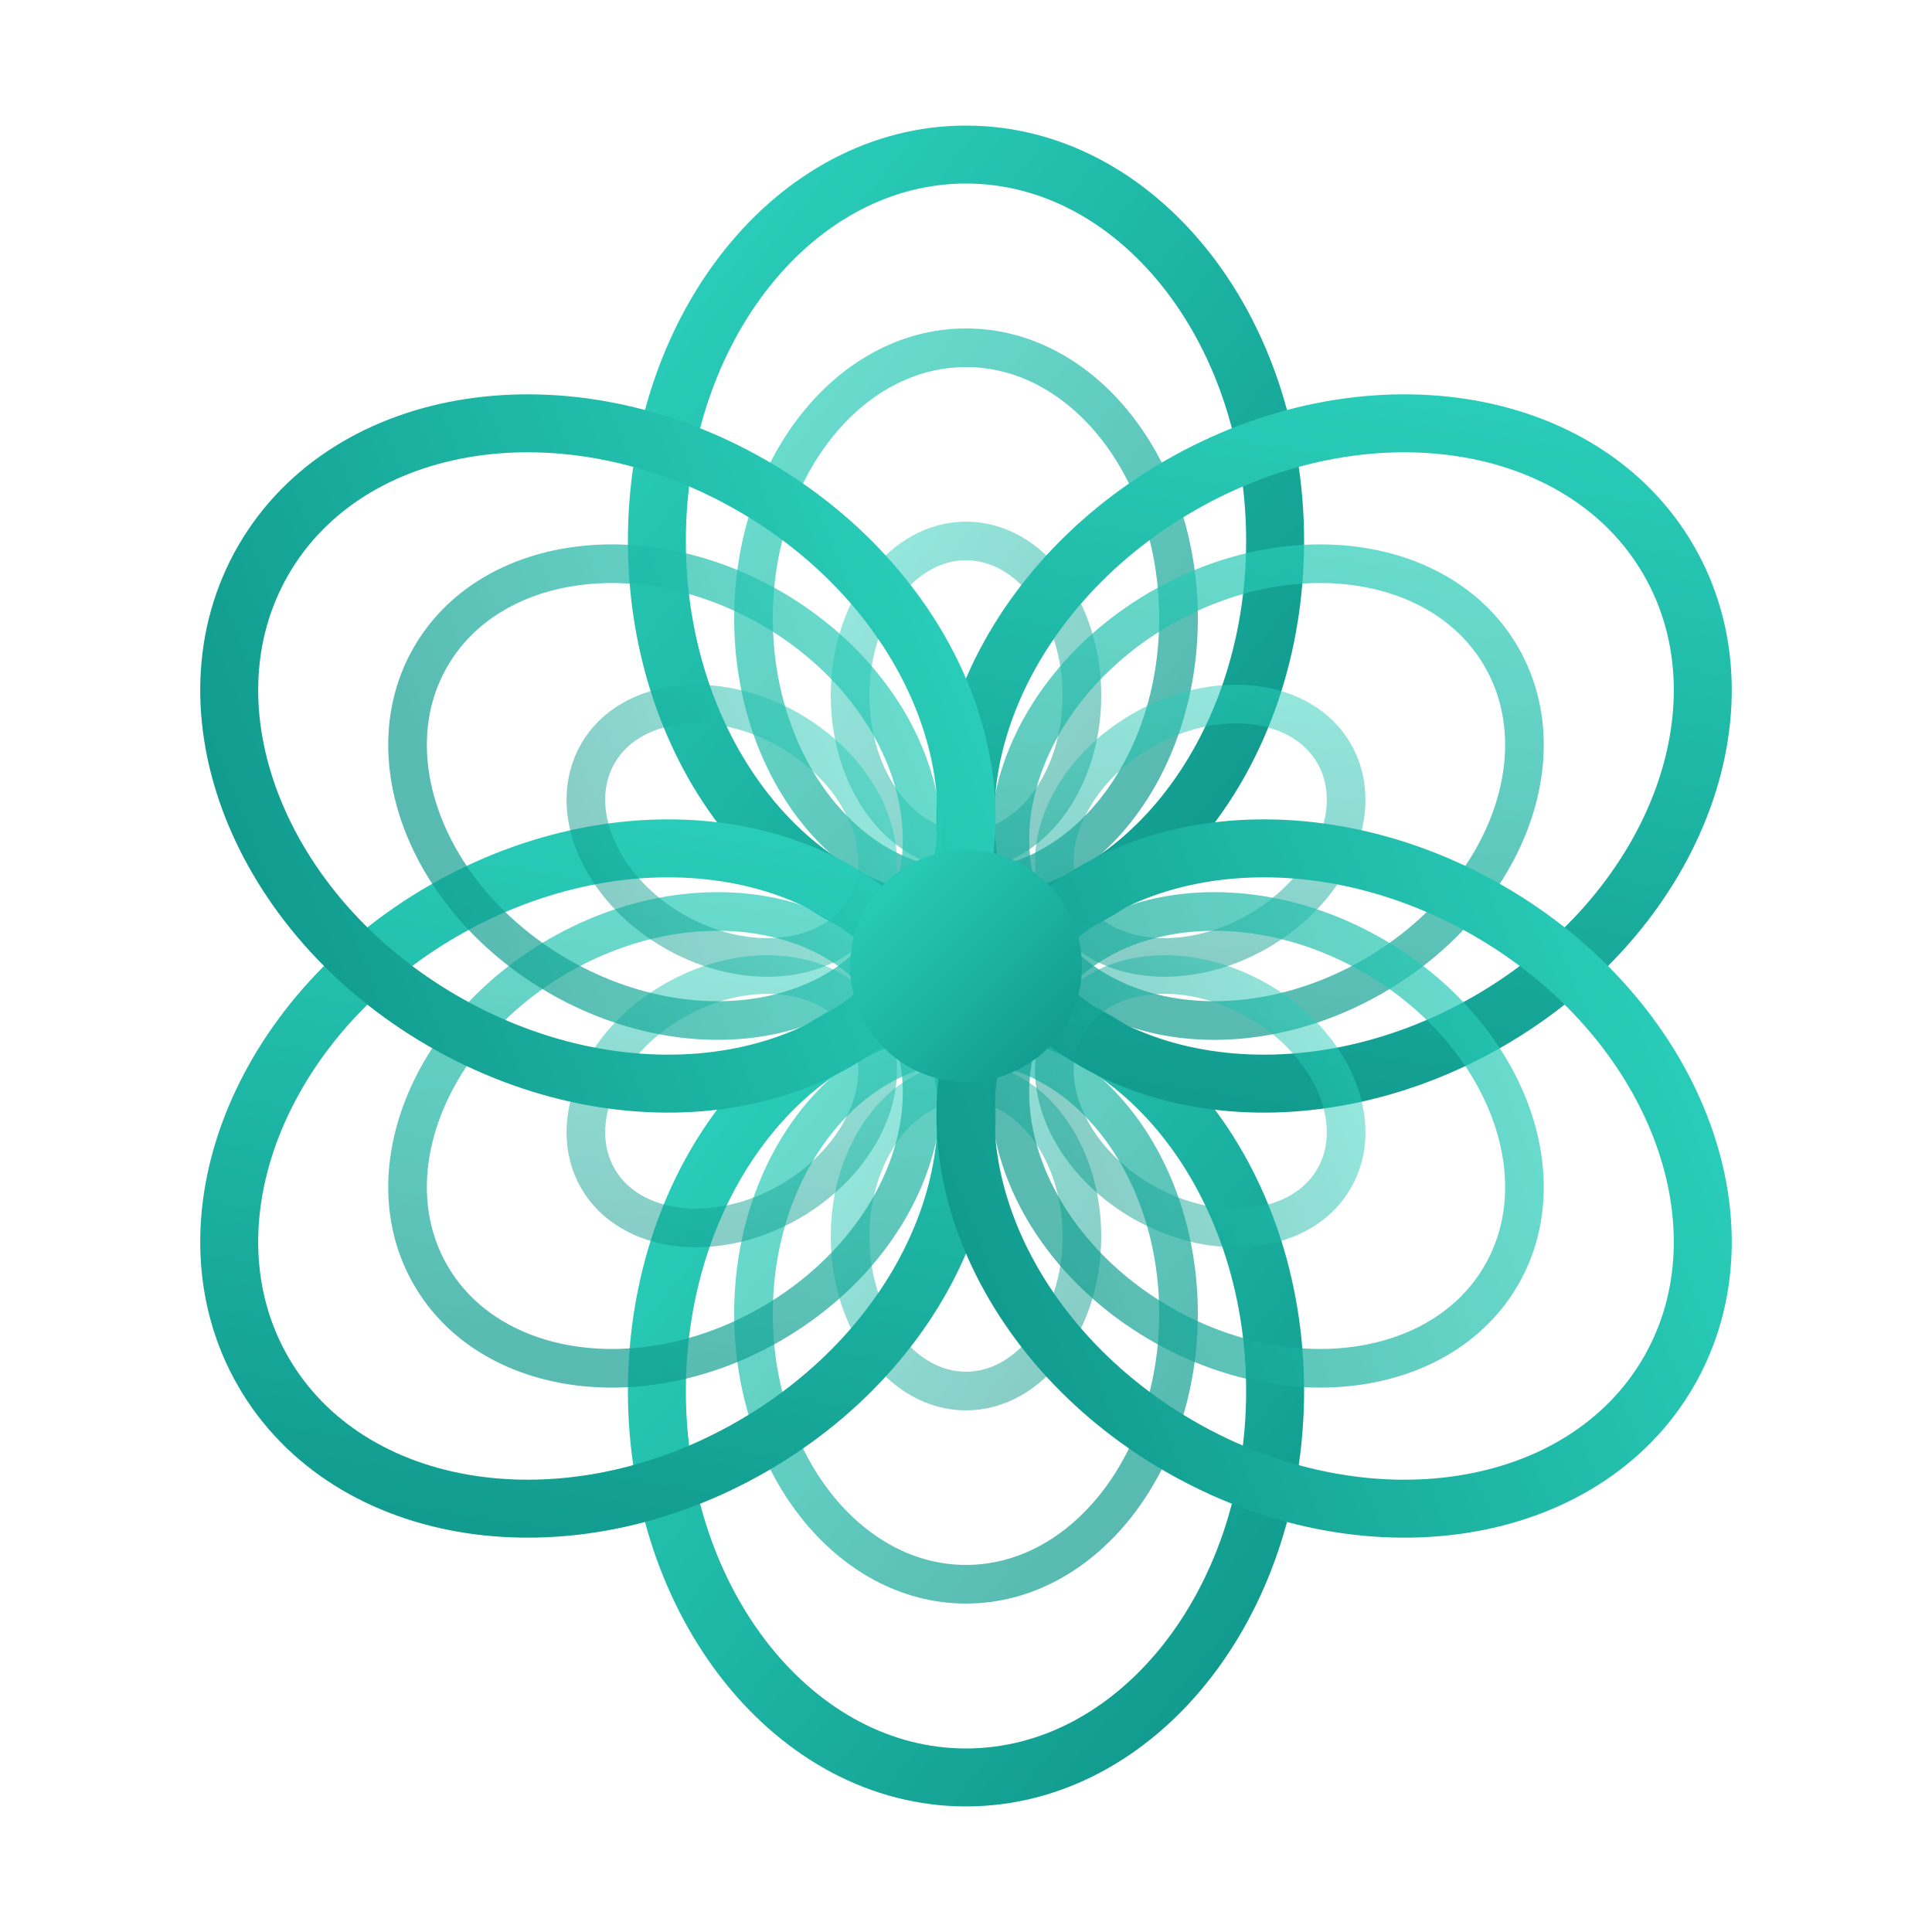
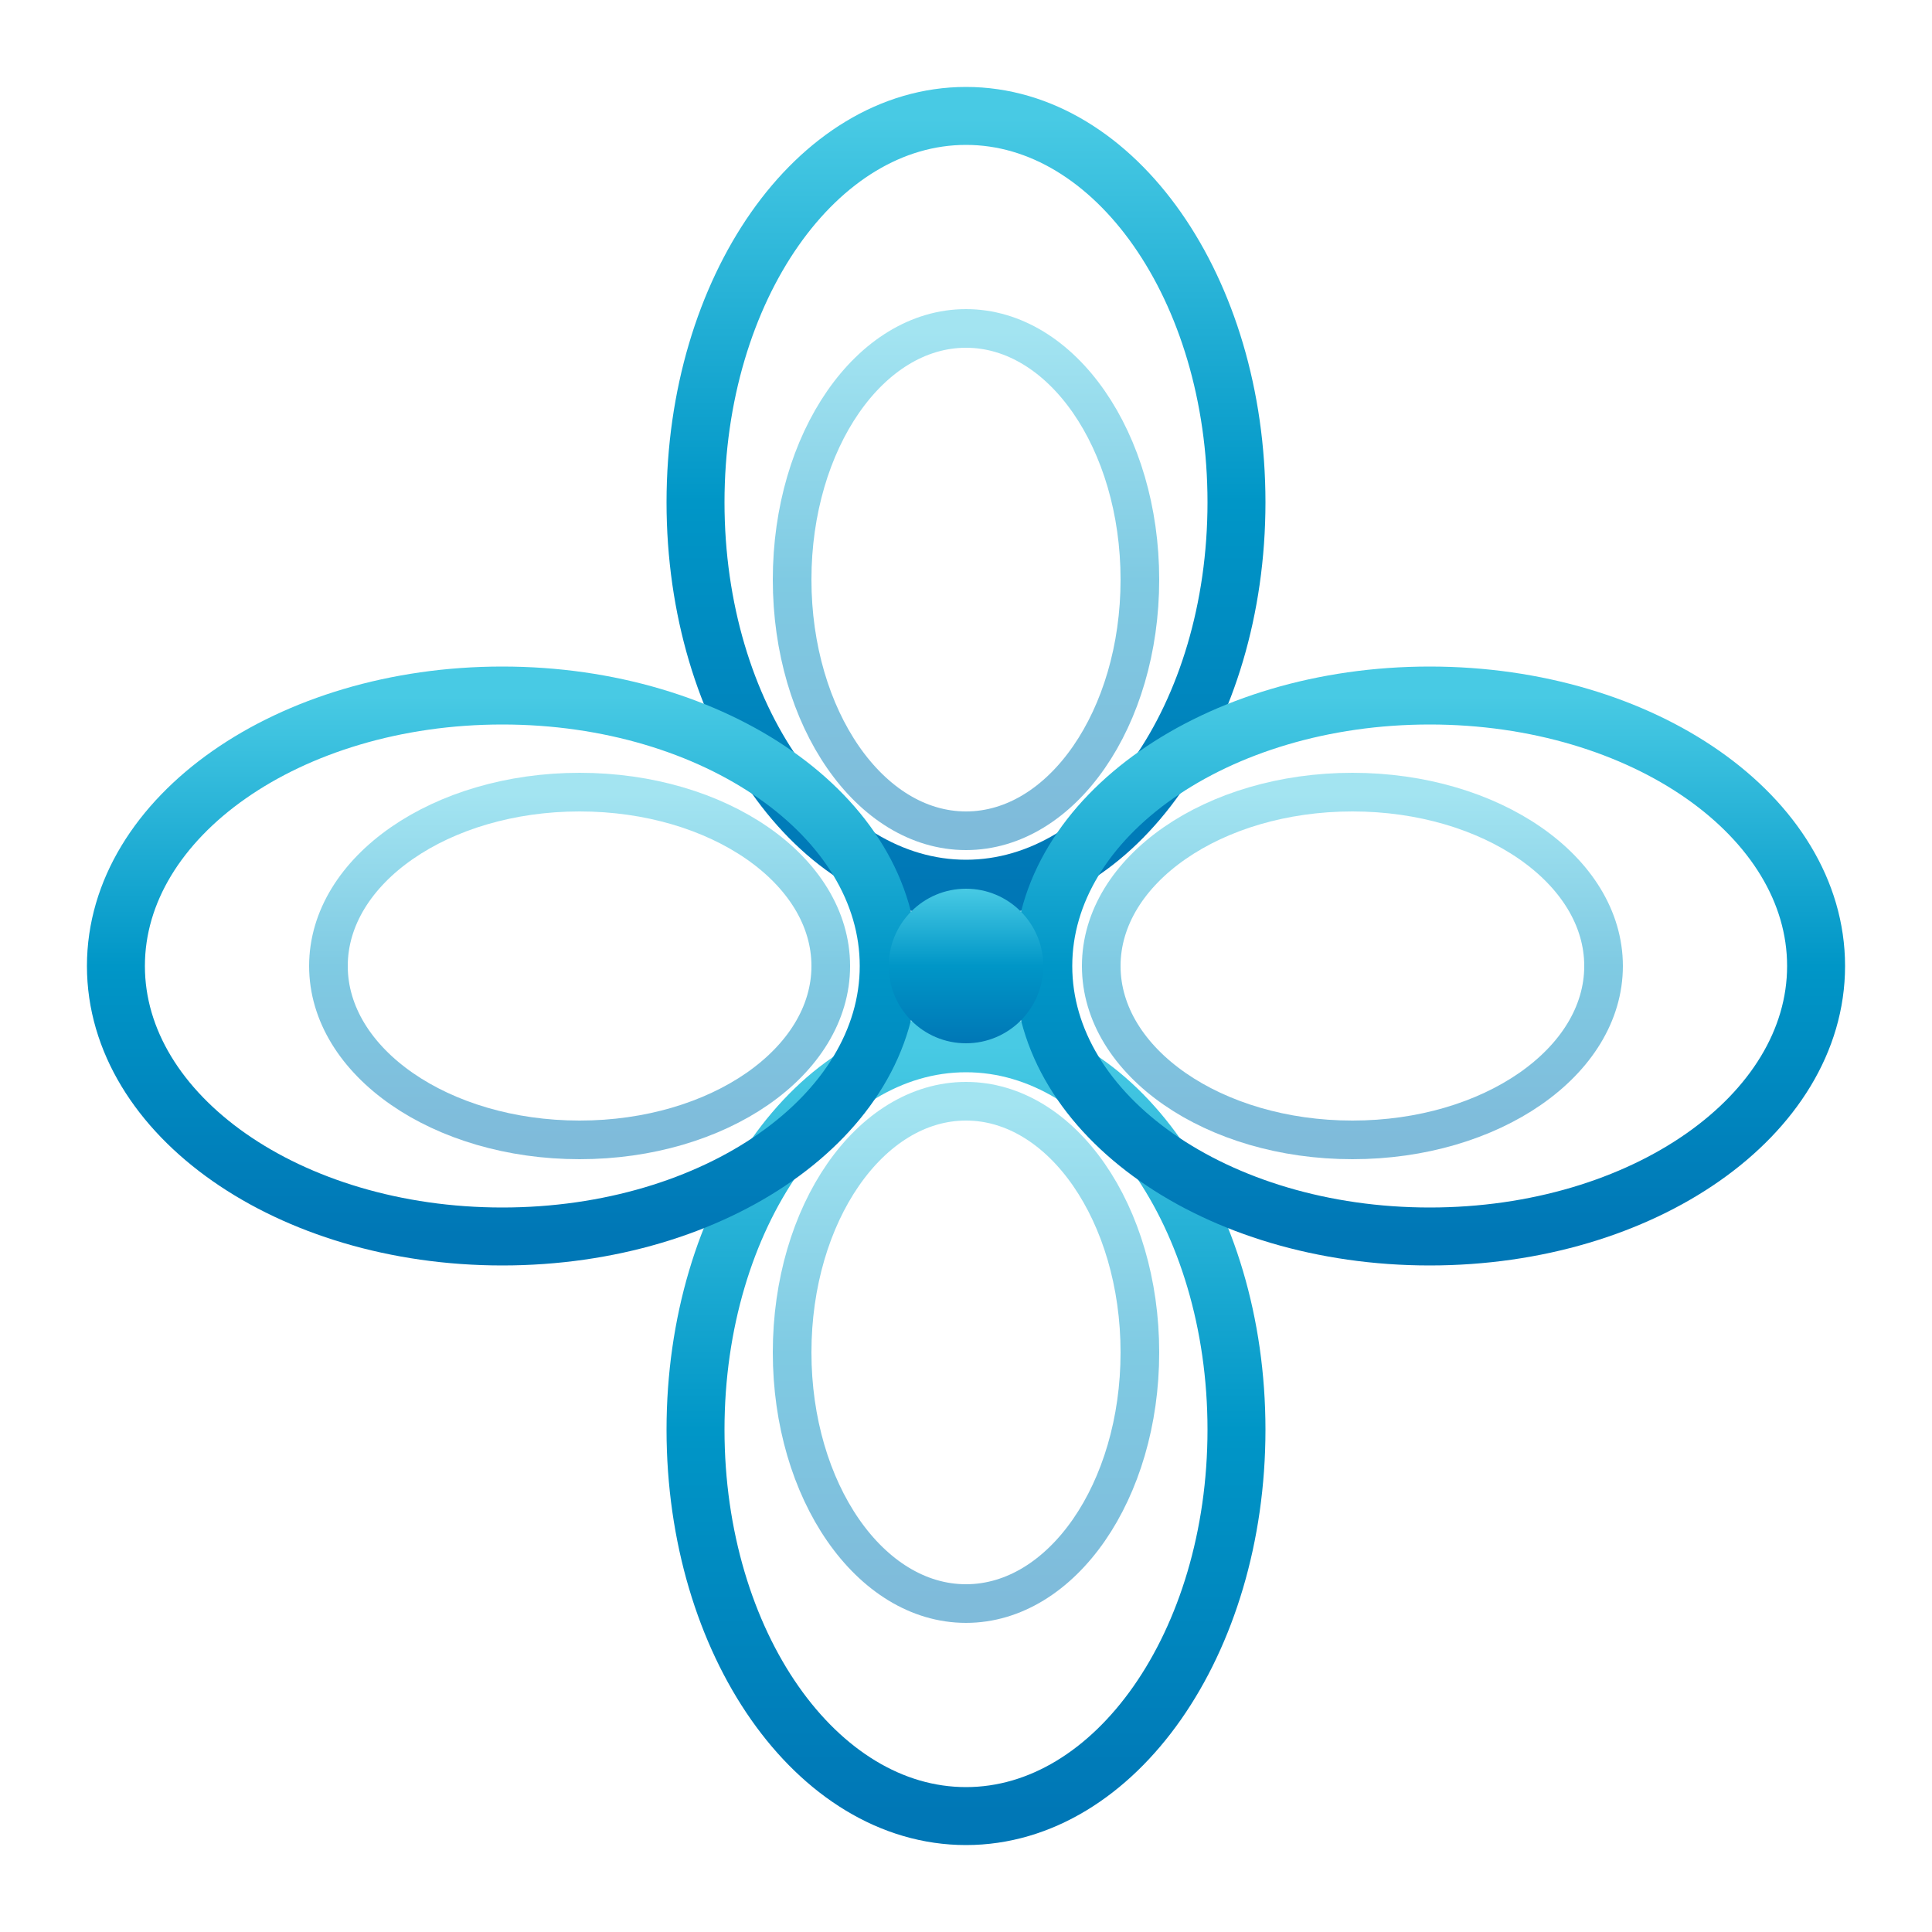
<svg xmlns="http://www.w3.org/2000/svg" width="64" height="64" viewBox="0 0 100 100" fill="none">
  <defs>
-     <linearGradient id="studioGradient" x1="0%" y1="0%" x2="100%" y2="100%">
-       <stop offset="0%" stop-color="#2dd4bf" />
-       <stop offset="100%" stop-color="#0d9488" />
+     <linearGradient id="studioGrad" x1="50%" y1="0%" x2="50%" y2="100%">
+       <stop offset="0%" stop-color="#48cae4" />
+       <stop offset="50%" stop-color="#0096c7" />
+       <stop offset="100%" stop-color="#0077b6" />
    </linearGradient>
-     <g id="dumbbell" stroke="url(#studioGradient)">
-       <ellipse cx="50" cy="28" rx="16" ry="20" fill="none" stroke-width="3" />
-       <ellipse cx="50" cy="72" rx="16" ry="20" fill="none" stroke-width="3" />
-       <ellipse cx="50" cy="32" rx="11" ry="14" fill="none" stroke-width="2" opacity="0.7" />
-       <ellipse cx="50" cy="68" rx="11" ry="14" fill="none" stroke-width="2" opacity="0.7" />
-       <ellipse cx="50" cy="36" rx="6" ry="8" fill="none" stroke-width="2" opacity="0.5" />
-       <ellipse cx="50" cy="64" rx="6" ry="8" fill="none" stroke-width="2" opacity="0.5" />
-     </g>
  </defs>
-   <use href="#dumbbell" transform="rotate(0 50 50)" />
-   <use href="#dumbbell" transform="rotate(60 50 50)" />
-   <use href="#dumbbell" transform="rotate(120 50 50)" />
-   <circle cx="50" cy="50" r="6" fill="url(#studioGradient)" />
+   <ellipse cx="50" cy="26" rx="14" ry="20" fill="none" stroke="url(#studioGrad)" stroke-width="3" />
+   <ellipse cx="50" cy="74" rx="14" ry="20" fill="none" stroke="url(#studioGrad)" stroke-width="3" />
+   <ellipse cx="50" cy="30" rx="9" ry="13" fill="none" stroke="url(#studioGrad)" stroke-width="2" opacity="0.5" />
+   <ellipse cx="50" cy="70" rx="9" ry="13" fill="none" stroke="url(#studioGrad)" stroke-width="2" opacity="0.5" />
+   <ellipse cx="26" cy="50" rx="20" ry="14" fill="none" stroke="url(#studioGrad)" stroke-width="3" />
+   <ellipse cx="74" cy="50" rx="20" ry="14" fill="none" stroke="url(#studioGrad)" stroke-width="3" />
+   <ellipse cx="30" cy="50" rx="13" ry="9" fill="none" stroke="url(#studioGrad)" stroke-width="2" opacity="0.5" />
+   <ellipse cx="70" cy="50" rx="13" ry="9" fill="none" stroke="url(#studioGrad)" stroke-width="2" opacity="0.5" />
+   <circle cx="50" cy="50" r="4" fill="url(#studioGrad)" />
</svg>
